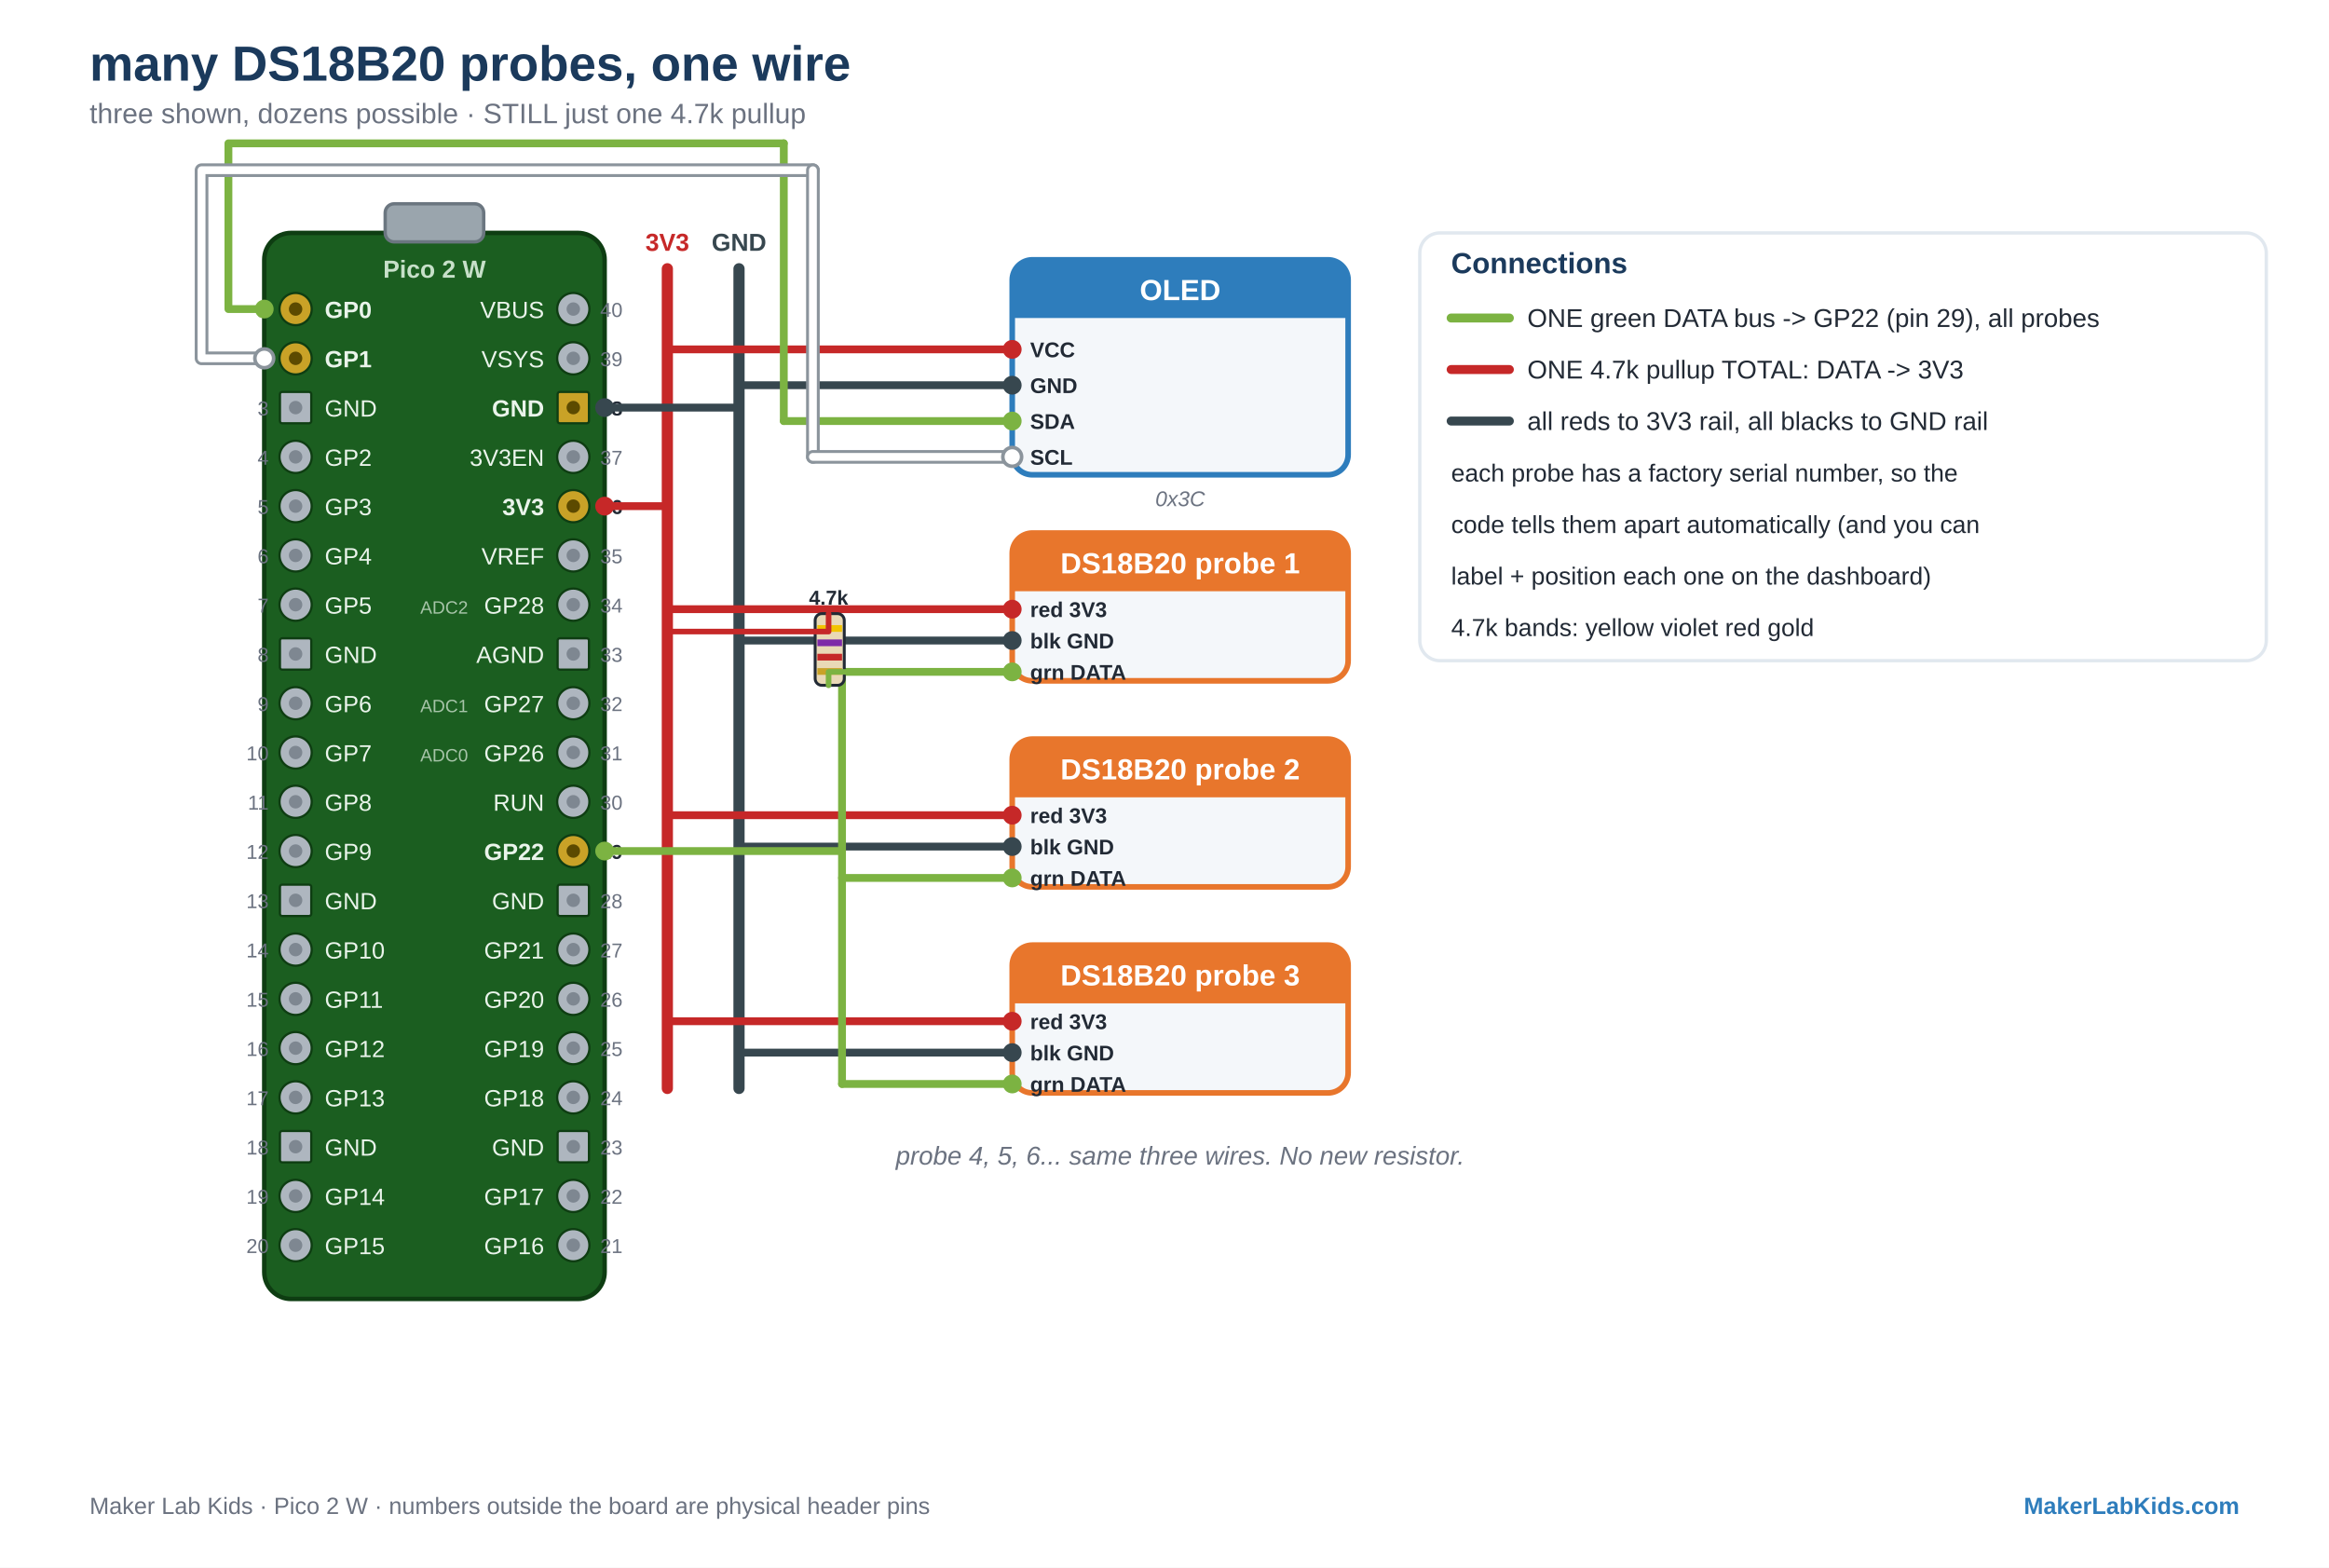
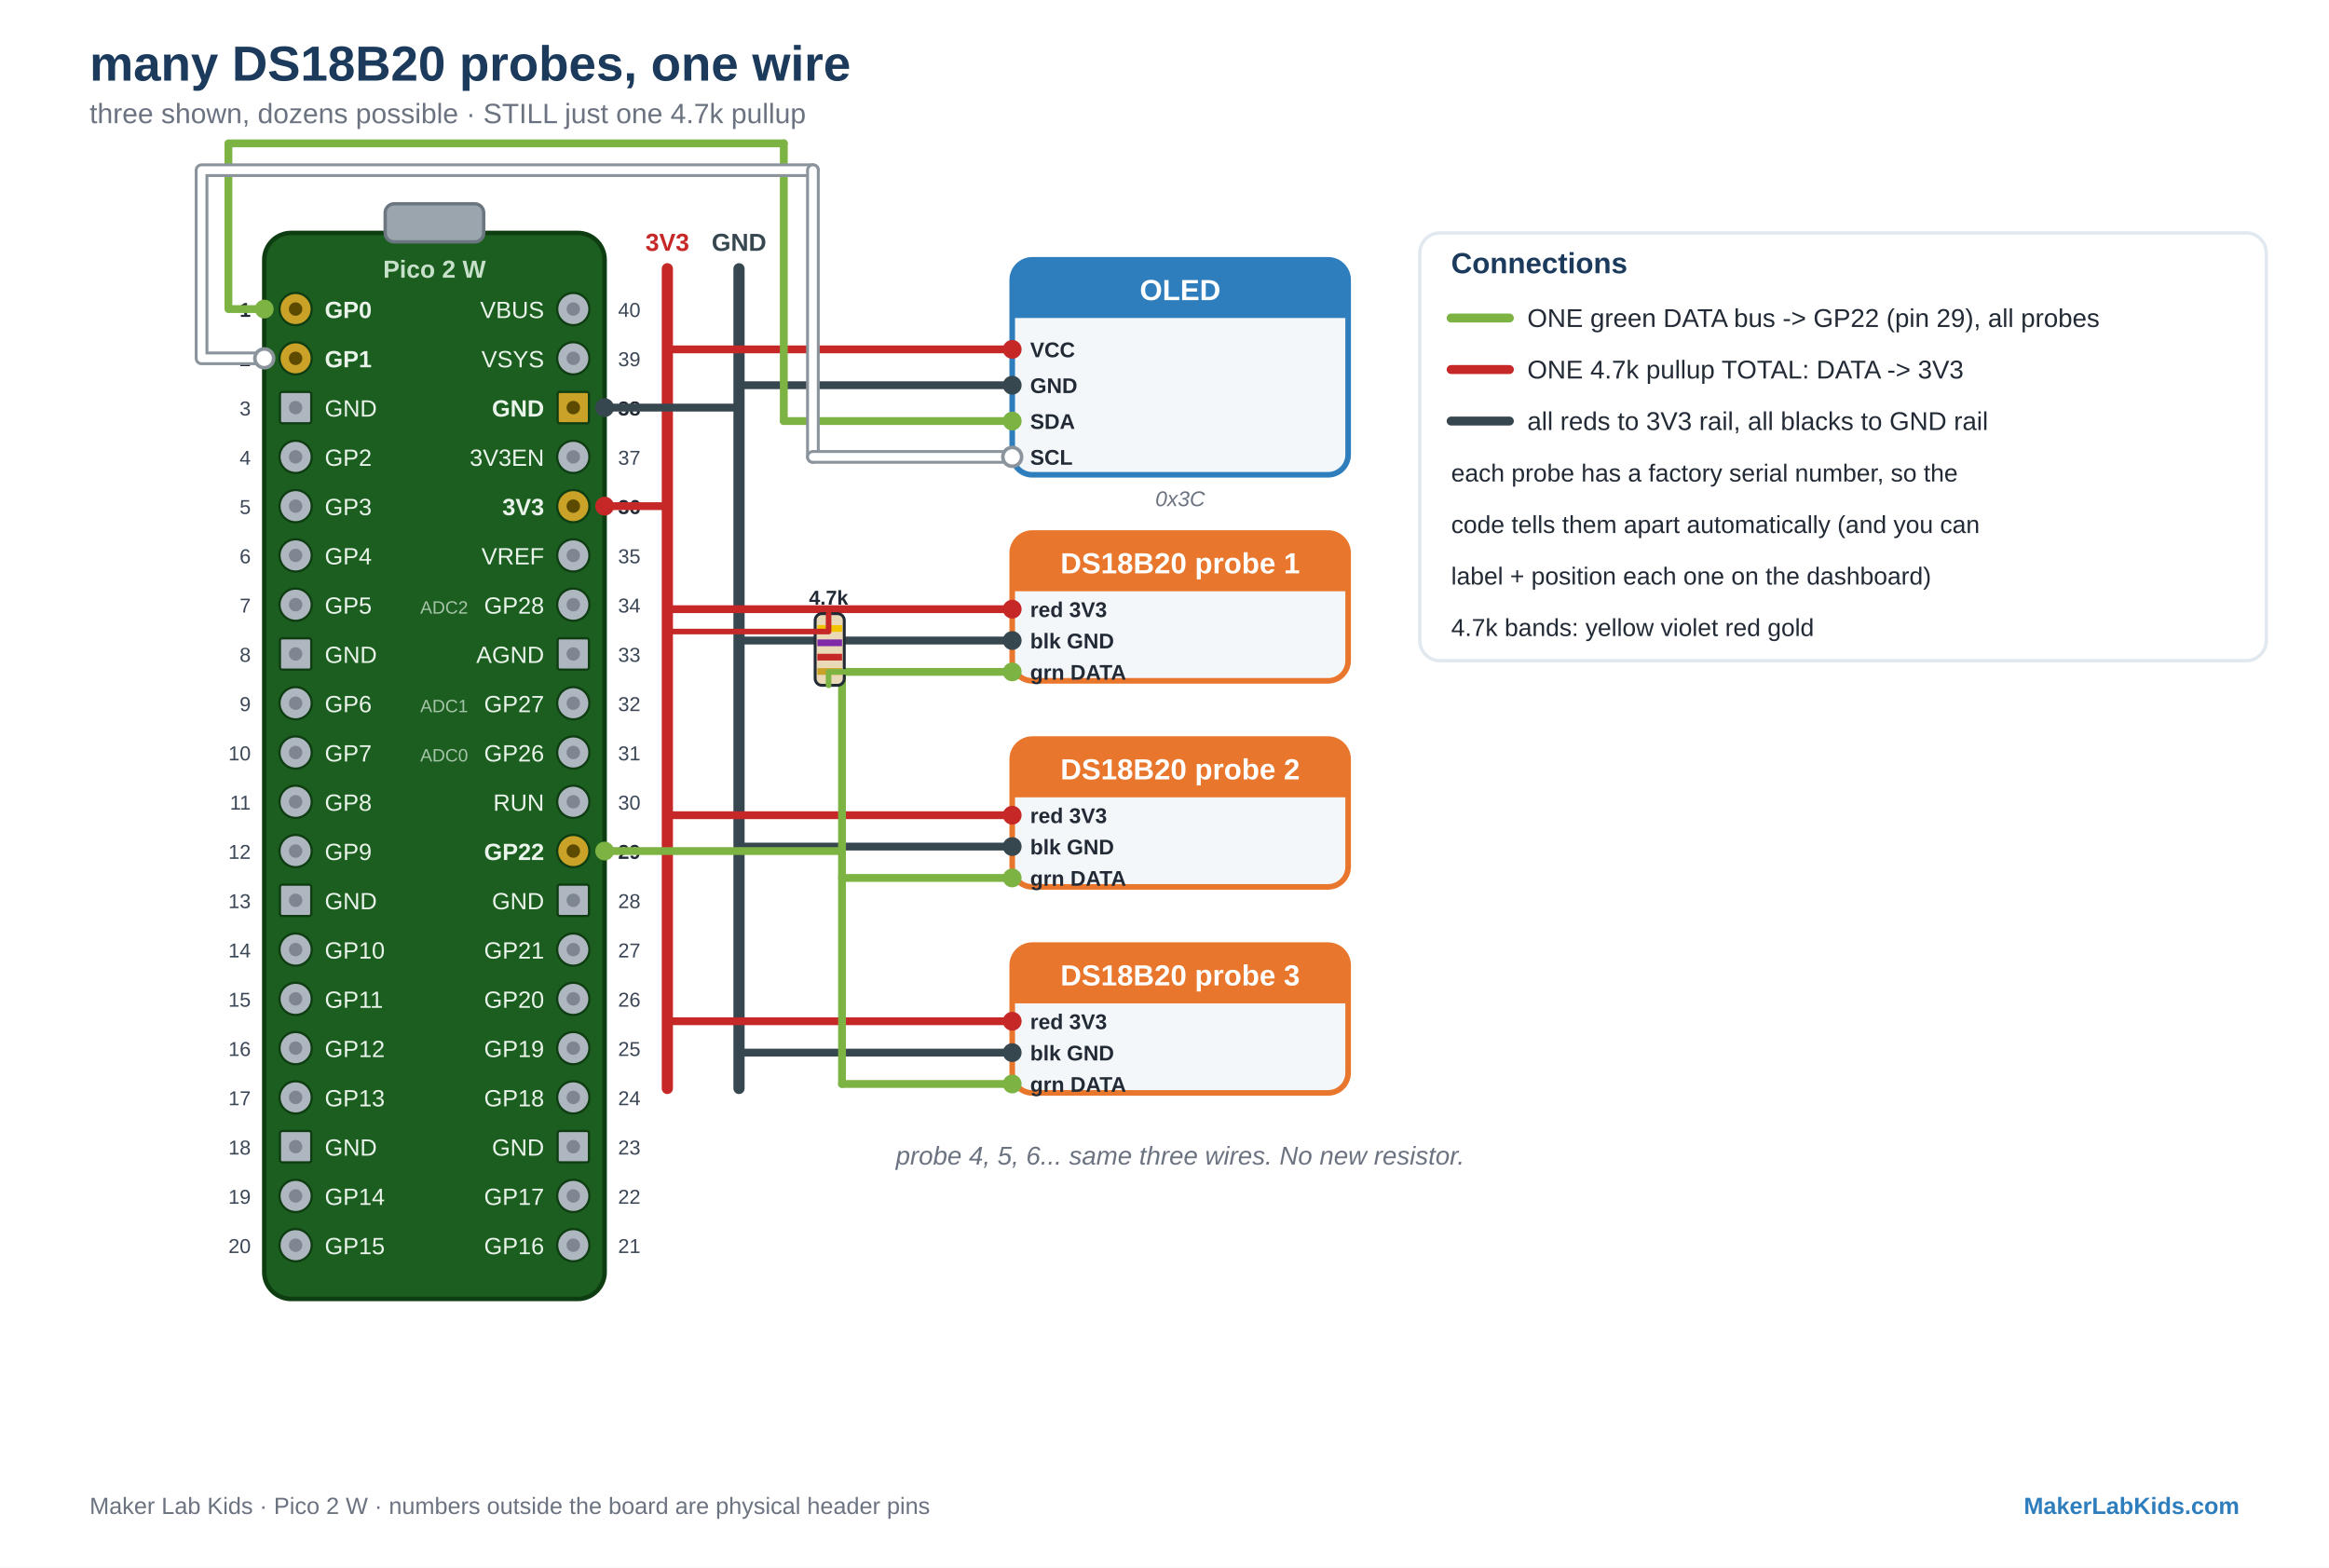
<svg xmlns="http://www.w3.org/2000/svg" viewBox="0 0 1040 700" font-family="Arial, Helvetica, sans-serif">
  <rect width="1040" height="700" fill="#FFFFFF" />
  <text x="40" y="36" font-family="Arial, Helvetica, sans-serif" font-size="22" fill="#1B3A5C" text-anchor="start" font-weight="bold">many DS18B20 probes, one wire</text>
  <text x="40" y="55" font-family="Arial, Helvetica, sans-serif" font-size="12.5" fill="#6B7280" text-anchor="start">three shown, dozens possible  ·  STILL just one 4.7k pullup</text>
  <rect x="118" y="104" width="152" height="476" rx="12" fill="#1B5E20" stroke="#0E3D12" stroke-width="2" />
  <rect x="172" y="91" width="44" height="17" rx="4" fill="#9AA5AD" stroke="#6B7680" stroke-width="1.5" />
  <text x="194" y="124" font-family="Arial, Helvetica, sans-serif" font-size="11" fill="#C7E0C9" text-anchor="middle" font-weight="bold">Pico 2 W</text>
  <circle cx="132" cy="138" r="7.2" fill="#C9A227" stroke="#0E3D12" stroke-width="1" />
  <circle cx="132" cy="138" r="3" fill="#5C4A00" />
  <text x="145" y="142" font-family="Arial, Helvetica, sans-serif" font-size="10.5" fill="#EAF4EB" text-anchor="start" font-weight="bold">GP0</text>
-   <text x="120" y="141.5" font-family="Arial, Helvetica, sans-serif" font-size="9" fill="#222A35" text-anchor="end" font-weight="bold">1</text>
+   <text x="112" y="141.5" font-family="Arial, Helvetica, sans-serif" font-size="9" fill="#222A35" text-anchor="end" font-weight="bold" stroke="#FFFFFF" stroke-width="2.6" paint-order="stroke" stroke-linejoin="round">1</text>
  <circle cx="132" cy="160" r="7.2" fill="#C9A227" stroke="#0E3D12" stroke-width="1" />
  <circle cx="132" cy="160" r="3" fill="#5C4A00" />
  <text x="145" y="164" font-family="Arial, Helvetica, sans-serif" font-size="10.5" fill="#EAF4EB" text-anchor="start" font-weight="bold">GP1</text>
-   <text x="120" y="163.5" font-family="Arial, Helvetica, sans-serif" font-size="9" fill="#222A35" text-anchor="end" font-weight="bold">2</text>
+   <text x="112" y="163.5" font-family="Arial, Helvetica, sans-serif" font-size="9" fill="#222A35" text-anchor="end" font-weight="bold" stroke="#FFFFFF" stroke-width="2.6" paint-order="stroke" stroke-linejoin="round">2</text>
  <rect x="125" y="175" width="14" height="14" rx="1" fill="#AEB6BF" stroke="#0E3D12" stroke-width="1" />
  <circle cx="132" cy="182" r="3" fill="#7E8791" />
  <text x="145" y="186" font-family="Arial, Helvetica, sans-serif" font-size="10.5" fill="#EAF4EB" text-anchor="start">GND</text>
-   <text x="120" y="185.5" font-family="Arial, Helvetica, sans-serif" font-size="9" fill="#6B7280" text-anchor="end">3</text>
+   <text x="112" y="185.5" font-family="Arial, Helvetica, sans-serif" font-size="9" fill="#3B4756" text-anchor="end" stroke="#FFFFFF" stroke-width="2.6" paint-order="stroke" stroke-linejoin="round">3</text>
  <circle cx="132" cy="204" r="7.2" fill="#AEB6BF" stroke="#0E3D12" stroke-width="1" />
  <circle cx="132" cy="204" r="3" fill="#7E8791" />
  <text x="145" y="208" font-family="Arial, Helvetica, sans-serif" font-size="10.5" fill="#EAF4EB" text-anchor="start">GP2</text>
-   <text x="120" y="207.5" font-family="Arial, Helvetica, sans-serif" font-size="9" fill="#6B7280" text-anchor="end">4</text>
+   <text x="112" y="207.5" font-family="Arial, Helvetica, sans-serif" font-size="9" fill="#3B4756" text-anchor="end" stroke="#FFFFFF" stroke-width="2.6" paint-order="stroke" stroke-linejoin="round">4</text>
  <circle cx="132" cy="226" r="7.2" fill="#AEB6BF" stroke="#0E3D12" stroke-width="1" />
  <circle cx="132" cy="226" r="3" fill="#7E8791" />
  <text x="145" y="230" font-family="Arial, Helvetica, sans-serif" font-size="10.5" fill="#EAF4EB" text-anchor="start">GP3</text>
-   <text x="120" y="229.5" font-family="Arial, Helvetica, sans-serif" font-size="9" fill="#6B7280" text-anchor="end">5</text>
+   <text x="112" y="229.5" font-family="Arial, Helvetica, sans-serif" font-size="9" fill="#3B4756" text-anchor="end" stroke="#FFFFFF" stroke-width="2.6" paint-order="stroke" stroke-linejoin="round">5</text>
  <circle cx="132" cy="248" r="7.2" fill="#AEB6BF" stroke="#0E3D12" stroke-width="1" />
  <circle cx="132" cy="248" r="3" fill="#7E8791" />
  <text x="145" y="252" font-family="Arial, Helvetica, sans-serif" font-size="10.5" fill="#EAF4EB" text-anchor="start">GP4</text>
-   <text x="120" y="251.5" font-family="Arial, Helvetica, sans-serif" font-size="9" fill="#6B7280" text-anchor="end">6</text>
+   <text x="112" y="251.5" font-family="Arial, Helvetica, sans-serif" font-size="9" fill="#3B4756" text-anchor="end" stroke="#FFFFFF" stroke-width="2.6" paint-order="stroke" stroke-linejoin="round">6</text>
  <circle cx="132" cy="270" r="7.2" fill="#AEB6BF" stroke="#0E3D12" stroke-width="1" />
  <circle cx="132" cy="270" r="3" fill="#7E8791" />
  <text x="145" y="274" font-family="Arial, Helvetica, sans-serif" font-size="10.5" fill="#EAF4EB" text-anchor="start">GP5</text>
-   <text x="120" y="273.5" font-family="Arial, Helvetica, sans-serif" font-size="9" fill="#6B7280" text-anchor="end">7</text>
+   <text x="112" y="273.5" font-family="Arial, Helvetica, sans-serif" font-size="9" fill="#3B4756" text-anchor="end" stroke="#FFFFFF" stroke-width="2.6" paint-order="stroke" stroke-linejoin="round">7</text>
  <rect x="125" y="285" width="14" height="14" rx="1" fill="#AEB6BF" stroke="#0E3D12" stroke-width="1" />
  <circle cx="132" cy="292" r="3" fill="#7E8791" />
  <text x="145" y="296" font-family="Arial, Helvetica, sans-serif" font-size="10.5" fill="#EAF4EB" text-anchor="start">GND</text>
-   <text x="120" y="295.5" font-family="Arial, Helvetica, sans-serif" font-size="9" fill="#6B7280" text-anchor="end">8</text>
+   <text x="112" y="295.5" font-family="Arial, Helvetica, sans-serif" font-size="9" fill="#3B4756" text-anchor="end" stroke="#FFFFFF" stroke-width="2.6" paint-order="stroke" stroke-linejoin="round">8</text>
  <circle cx="132" cy="314" r="7.2" fill="#AEB6BF" stroke="#0E3D12" stroke-width="1" />
  <circle cx="132" cy="314" r="3" fill="#7E8791" />
  <text x="145" y="318" font-family="Arial, Helvetica, sans-serif" font-size="10.5" fill="#EAF4EB" text-anchor="start">GP6</text>
-   <text x="120" y="317.5" font-family="Arial, Helvetica, sans-serif" font-size="9" fill="#6B7280" text-anchor="end">9</text>
+   <text x="112" y="317.5" font-family="Arial, Helvetica, sans-serif" font-size="9" fill="#3B4756" text-anchor="end" stroke="#FFFFFF" stroke-width="2.6" paint-order="stroke" stroke-linejoin="round">9</text>
  <circle cx="132" cy="336" r="7.2" fill="#AEB6BF" stroke="#0E3D12" stroke-width="1" />
  <circle cx="132" cy="336" r="3" fill="#7E8791" />
  <text x="145" y="340" font-family="Arial, Helvetica, sans-serif" font-size="10.5" fill="#EAF4EB" text-anchor="start">GP7</text>
-   <text x="120" y="339.5" font-family="Arial, Helvetica, sans-serif" font-size="9" fill="#6B7280" text-anchor="end">10</text>
+   <text x="112" y="339.5" font-family="Arial, Helvetica, sans-serif" font-size="9" fill="#3B4756" text-anchor="end" stroke="#FFFFFF" stroke-width="2.6" paint-order="stroke" stroke-linejoin="round">10</text>
  <circle cx="132" cy="358" r="7.2" fill="#AEB6BF" stroke="#0E3D12" stroke-width="1" />
  <circle cx="132" cy="358" r="3" fill="#7E8791" />
  <text x="145" y="362" font-family="Arial, Helvetica, sans-serif" font-size="10.5" fill="#EAF4EB" text-anchor="start">GP8</text>
-   <text x="120" y="361.5" font-family="Arial, Helvetica, sans-serif" font-size="9" fill="#6B7280" text-anchor="end">11</text>
+   <text x="112" y="361.5" font-family="Arial, Helvetica, sans-serif" font-size="9" fill="#3B4756" text-anchor="end" stroke="#FFFFFF" stroke-width="2.6" paint-order="stroke" stroke-linejoin="round">11</text>
  <circle cx="132" cy="380" r="7.2" fill="#AEB6BF" stroke="#0E3D12" stroke-width="1" />
  <circle cx="132" cy="380" r="3" fill="#7E8791" />
  <text x="145" y="384" font-family="Arial, Helvetica, sans-serif" font-size="10.5" fill="#EAF4EB" text-anchor="start">GP9</text>
-   <text x="120" y="383.5" font-family="Arial, Helvetica, sans-serif" font-size="9" fill="#6B7280" text-anchor="end">12</text>
+   <text x="112" y="383.5" font-family="Arial, Helvetica, sans-serif" font-size="9" fill="#3B4756" text-anchor="end" stroke="#FFFFFF" stroke-width="2.6" paint-order="stroke" stroke-linejoin="round">12</text>
  <rect x="125" y="395" width="14" height="14" rx="1" fill="#AEB6BF" stroke="#0E3D12" stroke-width="1" />
  <circle cx="132" cy="402" r="3" fill="#7E8791" />
  <text x="145" y="406" font-family="Arial, Helvetica, sans-serif" font-size="10.5" fill="#EAF4EB" text-anchor="start">GND</text>
-   <text x="120" y="405.5" font-family="Arial, Helvetica, sans-serif" font-size="9" fill="#6B7280" text-anchor="end">13</text>
+   <text x="112" y="405.5" font-family="Arial, Helvetica, sans-serif" font-size="9" fill="#3B4756" text-anchor="end" stroke="#FFFFFF" stroke-width="2.6" paint-order="stroke" stroke-linejoin="round">13</text>
  <circle cx="132" cy="424" r="7.2" fill="#AEB6BF" stroke="#0E3D12" stroke-width="1" />
  <circle cx="132" cy="424" r="3" fill="#7E8791" />
  <text x="145" y="428" font-family="Arial, Helvetica, sans-serif" font-size="10.5" fill="#EAF4EB" text-anchor="start">GP10</text>
-   <text x="120" y="427.5" font-family="Arial, Helvetica, sans-serif" font-size="9" fill="#6B7280" text-anchor="end">14</text>
+   <text x="112" y="427.5" font-family="Arial, Helvetica, sans-serif" font-size="9" fill="#3B4756" text-anchor="end" stroke="#FFFFFF" stroke-width="2.6" paint-order="stroke" stroke-linejoin="round">14</text>
  <circle cx="132" cy="446" r="7.2" fill="#AEB6BF" stroke="#0E3D12" stroke-width="1" />
  <circle cx="132" cy="446" r="3" fill="#7E8791" />
  <text x="145" y="450" font-family="Arial, Helvetica, sans-serif" font-size="10.5" fill="#EAF4EB" text-anchor="start">GP11</text>
-   <text x="120" y="449.5" font-family="Arial, Helvetica, sans-serif" font-size="9" fill="#6B7280" text-anchor="end">15</text>
+   <text x="112" y="449.5" font-family="Arial, Helvetica, sans-serif" font-size="9" fill="#3B4756" text-anchor="end" stroke="#FFFFFF" stroke-width="2.6" paint-order="stroke" stroke-linejoin="round">15</text>
  <circle cx="132" cy="468" r="7.2" fill="#AEB6BF" stroke="#0E3D12" stroke-width="1" />
  <circle cx="132" cy="468" r="3" fill="#7E8791" />
  <text x="145" y="472" font-family="Arial, Helvetica, sans-serif" font-size="10.5" fill="#EAF4EB" text-anchor="start">GP12</text>
-   <text x="120" y="471.5" font-family="Arial, Helvetica, sans-serif" font-size="9" fill="#6B7280" text-anchor="end">16</text>
+   <text x="112" y="471.5" font-family="Arial, Helvetica, sans-serif" font-size="9" fill="#3B4756" text-anchor="end" stroke="#FFFFFF" stroke-width="2.6" paint-order="stroke" stroke-linejoin="round">16</text>
  <circle cx="132" cy="490" r="7.2" fill="#AEB6BF" stroke="#0E3D12" stroke-width="1" />
  <circle cx="132" cy="490" r="3" fill="#7E8791" />
  <text x="145" y="494" font-family="Arial, Helvetica, sans-serif" font-size="10.5" fill="#EAF4EB" text-anchor="start">GP13</text>
-   <text x="120" y="493.5" font-family="Arial, Helvetica, sans-serif" font-size="9" fill="#6B7280" text-anchor="end">17</text>
+   <text x="112" y="493.5" font-family="Arial, Helvetica, sans-serif" font-size="9" fill="#3B4756" text-anchor="end" stroke="#FFFFFF" stroke-width="2.6" paint-order="stroke" stroke-linejoin="round">17</text>
  <rect x="125" y="505" width="14" height="14" rx="1" fill="#AEB6BF" stroke="#0E3D12" stroke-width="1" />
  <circle cx="132" cy="512" r="3" fill="#7E8791" />
  <text x="145" y="516" font-family="Arial, Helvetica, sans-serif" font-size="10.5" fill="#EAF4EB" text-anchor="start">GND</text>
-   <text x="120" y="515.5" font-family="Arial, Helvetica, sans-serif" font-size="9" fill="#6B7280" text-anchor="end">18</text>
+   <text x="112" y="515.5" font-family="Arial, Helvetica, sans-serif" font-size="9" fill="#3B4756" text-anchor="end" stroke="#FFFFFF" stroke-width="2.6" paint-order="stroke" stroke-linejoin="round">18</text>
  <circle cx="132" cy="534" r="7.2" fill="#AEB6BF" stroke="#0E3D12" stroke-width="1" />
  <circle cx="132" cy="534" r="3" fill="#7E8791" />
  <text x="145" y="538" font-family="Arial, Helvetica, sans-serif" font-size="10.5" fill="#EAF4EB" text-anchor="start">GP14</text>
-   <text x="120" y="537.5" font-family="Arial, Helvetica, sans-serif" font-size="9" fill="#6B7280" text-anchor="end">19</text>
+   <text x="112" y="537.5" font-family="Arial, Helvetica, sans-serif" font-size="9" fill="#3B4756" text-anchor="end" stroke="#FFFFFF" stroke-width="2.6" paint-order="stroke" stroke-linejoin="round">19</text>
  <circle cx="132" cy="556" r="7.2" fill="#AEB6BF" stroke="#0E3D12" stroke-width="1" />
  <circle cx="132" cy="556" r="3" fill="#7E8791" />
  <text x="145" y="560" font-family="Arial, Helvetica, sans-serif" font-size="10.5" fill="#EAF4EB" text-anchor="start">GP15</text>
-   <text x="120" y="559.5" font-family="Arial, Helvetica, sans-serif" font-size="9" fill="#6B7280" text-anchor="end">20</text>
+   <text x="112" y="559.5" font-family="Arial, Helvetica, sans-serif" font-size="9" fill="#3B4756" text-anchor="end" stroke="#FFFFFF" stroke-width="2.6" paint-order="stroke" stroke-linejoin="round">20</text>
  <circle cx="256" cy="556" r="7.2" fill="#AEB6BF" stroke="#0E3D12" stroke-width="1" />
  <circle cx="256" cy="556" r="3" fill="#7E8791" />
  <text x="243" y="560" font-family="Arial, Helvetica, sans-serif" font-size="10.5" fill="#EAF4EB" text-anchor="end">GP16</text>
-   <text x="268" y="559.5" font-family="Arial, Helvetica, sans-serif" font-size="9" fill="#6B7280" text-anchor="start">21</text>
+   <text x="276" y="559.5" font-family="Arial, Helvetica, sans-serif" font-size="9" fill="#3B4756" text-anchor="start" stroke="#FFFFFF" stroke-width="2.6" paint-order="stroke" stroke-linejoin="round">21</text>
  <circle cx="256" cy="534" r="7.2" fill="#AEB6BF" stroke="#0E3D12" stroke-width="1" />
  <circle cx="256" cy="534" r="3" fill="#7E8791" />
  <text x="243" y="538" font-family="Arial, Helvetica, sans-serif" font-size="10.5" fill="#EAF4EB" text-anchor="end">GP17</text>
-   <text x="268" y="537.5" font-family="Arial, Helvetica, sans-serif" font-size="9" fill="#6B7280" text-anchor="start">22</text>
+   <text x="276" y="537.5" font-family="Arial, Helvetica, sans-serif" font-size="9" fill="#3B4756" text-anchor="start" stroke="#FFFFFF" stroke-width="2.6" paint-order="stroke" stroke-linejoin="round">22</text>
  <rect x="249" y="505" width="14" height="14" rx="1" fill="#AEB6BF" stroke="#0E3D12" stroke-width="1" />
  <circle cx="256" cy="512" r="3" fill="#7E8791" />
  <text x="243" y="516" font-family="Arial, Helvetica, sans-serif" font-size="10.5" fill="#EAF4EB" text-anchor="end">GND</text>
-   <text x="268" y="515.5" font-family="Arial, Helvetica, sans-serif" font-size="9" fill="#6B7280" text-anchor="start">23</text>
+   <text x="276" y="515.5" font-family="Arial, Helvetica, sans-serif" font-size="9" fill="#3B4756" text-anchor="start" stroke="#FFFFFF" stroke-width="2.6" paint-order="stroke" stroke-linejoin="round">23</text>
  <circle cx="256" cy="490" r="7.2" fill="#AEB6BF" stroke="#0E3D12" stroke-width="1" />
  <circle cx="256" cy="490" r="3" fill="#7E8791" />
  <text x="243" y="494" font-family="Arial, Helvetica, sans-serif" font-size="10.5" fill="#EAF4EB" text-anchor="end">GP18</text>
-   <text x="268" y="493.5" font-family="Arial, Helvetica, sans-serif" font-size="9" fill="#6B7280" text-anchor="start">24</text>
+   <text x="276" y="493.5" font-family="Arial, Helvetica, sans-serif" font-size="9" fill="#3B4756" text-anchor="start" stroke="#FFFFFF" stroke-width="2.6" paint-order="stroke" stroke-linejoin="round">24</text>
  <circle cx="256" cy="468" r="7.2" fill="#AEB6BF" stroke="#0E3D12" stroke-width="1" />
  <circle cx="256" cy="468" r="3" fill="#7E8791" />
  <text x="243" y="472" font-family="Arial, Helvetica, sans-serif" font-size="10.5" fill="#EAF4EB" text-anchor="end">GP19</text>
-   <text x="268" y="471.5" font-family="Arial, Helvetica, sans-serif" font-size="9" fill="#6B7280" text-anchor="start">25</text>
+   <text x="276" y="471.5" font-family="Arial, Helvetica, sans-serif" font-size="9" fill="#3B4756" text-anchor="start" stroke="#FFFFFF" stroke-width="2.6" paint-order="stroke" stroke-linejoin="round">25</text>
  <circle cx="256" cy="446" r="7.2" fill="#AEB6BF" stroke="#0E3D12" stroke-width="1" />
  <circle cx="256" cy="446" r="3" fill="#7E8791" />
  <text x="243" y="450" font-family="Arial, Helvetica, sans-serif" font-size="10.5" fill="#EAF4EB" text-anchor="end">GP20</text>
-   <text x="268" y="449.5" font-family="Arial, Helvetica, sans-serif" font-size="9" fill="#6B7280" text-anchor="start">26</text>
+   <text x="276" y="449.5" font-family="Arial, Helvetica, sans-serif" font-size="9" fill="#3B4756" text-anchor="start" stroke="#FFFFFF" stroke-width="2.6" paint-order="stroke" stroke-linejoin="round">26</text>
  <circle cx="256" cy="424" r="7.2" fill="#AEB6BF" stroke="#0E3D12" stroke-width="1" />
  <circle cx="256" cy="424" r="3" fill="#7E8791" />
  <text x="243" y="428" font-family="Arial, Helvetica, sans-serif" font-size="10.5" fill="#EAF4EB" text-anchor="end">GP21</text>
-   <text x="268" y="427.5" font-family="Arial, Helvetica, sans-serif" font-size="9" fill="#6B7280" text-anchor="start">27</text>
+   <text x="276" y="427.5" font-family="Arial, Helvetica, sans-serif" font-size="9" fill="#3B4756" text-anchor="start" stroke="#FFFFFF" stroke-width="2.6" paint-order="stroke" stroke-linejoin="round">27</text>
  <rect x="249" y="395" width="14" height="14" rx="1" fill="#AEB6BF" stroke="#0E3D12" stroke-width="1" />
  <circle cx="256" cy="402" r="3" fill="#7E8791" />
  <text x="243" y="406" font-family="Arial, Helvetica, sans-serif" font-size="10.5" fill="#EAF4EB" text-anchor="end">GND</text>
-   <text x="268" y="405.5" font-family="Arial, Helvetica, sans-serif" font-size="9" fill="#6B7280" text-anchor="start">28</text>
+   <text x="276" y="405.5" font-family="Arial, Helvetica, sans-serif" font-size="9" fill="#3B4756" text-anchor="start" stroke="#FFFFFF" stroke-width="2.6" paint-order="stroke" stroke-linejoin="round">28</text>
  <circle cx="256" cy="380" r="7.2" fill="#C9A227" stroke="#0E3D12" stroke-width="1" />
  <circle cx="256" cy="380" r="3" fill="#5C4A00" />
  <text x="243" y="384" font-family="Arial, Helvetica, sans-serif" font-size="10.5" fill="#EAF4EB" text-anchor="end" font-weight="bold">GP22</text>
-   <text x="268" y="383.5" font-family="Arial, Helvetica, sans-serif" font-size="9" fill="#222A35" text-anchor="start" font-weight="bold">29</text>
+   <text x="276" y="383.5" font-family="Arial, Helvetica, sans-serif" font-size="9" fill="#222A35" text-anchor="start" font-weight="bold" stroke="#FFFFFF" stroke-width="2.6" paint-order="stroke" stroke-linejoin="round">29</text>
  <circle cx="256" cy="358" r="7.2" fill="#AEB6BF" stroke="#0E3D12" stroke-width="1" />
  <circle cx="256" cy="358" r="3" fill="#7E8791" />
  <text x="243" y="362" font-family="Arial, Helvetica, sans-serif" font-size="10.5" fill="#EAF4EB" text-anchor="end">RUN</text>
-   <text x="268" y="361.5" font-family="Arial, Helvetica, sans-serif" font-size="9" fill="#6B7280" text-anchor="start">30</text>
+   <text x="276" y="361.5" font-family="Arial, Helvetica, sans-serif" font-size="9" fill="#3B4756" text-anchor="start" stroke="#FFFFFF" stroke-width="2.6" paint-order="stroke" stroke-linejoin="round">30</text>
  <circle cx="256" cy="336" r="7.2" fill="#AEB6BF" stroke="#0E3D12" stroke-width="1" />
  <circle cx="256" cy="336" r="3" fill="#7E8791" />
  <text x="243" y="340" font-family="Arial, Helvetica, sans-serif" font-size="10.5" fill="#EAF4EB" text-anchor="end">GP26</text>
  <text x="209" y="340" font-family="Arial, Helvetica, sans-serif" font-size="8" fill="#A6C4A8" text-anchor="end">ADC0</text>
-   <text x="268" y="339.5" font-family="Arial, Helvetica, sans-serif" font-size="9" fill="#6B7280" text-anchor="start">31</text>
+   <text x="276" y="339.5" font-family="Arial, Helvetica, sans-serif" font-size="9" fill="#3B4756" text-anchor="start" stroke="#FFFFFF" stroke-width="2.6" paint-order="stroke" stroke-linejoin="round">31</text>
  <circle cx="256" cy="314" r="7.2" fill="#AEB6BF" stroke="#0E3D12" stroke-width="1" />
  <circle cx="256" cy="314" r="3" fill="#7E8791" />
  <text x="243" y="318" font-family="Arial, Helvetica, sans-serif" font-size="10.5" fill="#EAF4EB" text-anchor="end">GP27</text>
  <text x="209" y="318" font-family="Arial, Helvetica, sans-serif" font-size="8" fill="#A6C4A8" text-anchor="end">ADC1</text>
-   <text x="268" y="317.5" font-family="Arial, Helvetica, sans-serif" font-size="9" fill="#6B7280" text-anchor="start">32</text>
+   <text x="276" y="317.5" font-family="Arial, Helvetica, sans-serif" font-size="9" fill="#3B4756" text-anchor="start" stroke="#FFFFFF" stroke-width="2.6" paint-order="stroke" stroke-linejoin="round">32</text>
  <rect x="249" y="285" width="14" height="14" rx="1" fill="#AEB6BF" stroke="#0E3D12" stroke-width="1" />
  <circle cx="256" cy="292" r="3" fill="#7E8791" />
  <text x="243" y="296" font-family="Arial, Helvetica, sans-serif" font-size="10.5" fill="#EAF4EB" text-anchor="end">AGND</text>
-   <text x="268" y="295.5" font-family="Arial, Helvetica, sans-serif" font-size="9" fill="#6B7280" text-anchor="start">33</text>
+   <text x="276" y="295.5" font-family="Arial, Helvetica, sans-serif" font-size="9" fill="#3B4756" text-anchor="start" stroke="#FFFFFF" stroke-width="2.6" paint-order="stroke" stroke-linejoin="round">33</text>
  <circle cx="256" cy="270" r="7.2" fill="#AEB6BF" stroke="#0E3D12" stroke-width="1" />
  <circle cx="256" cy="270" r="3" fill="#7E8791" />
  <text x="243" y="274" font-family="Arial, Helvetica, sans-serif" font-size="10.5" fill="#EAF4EB" text-anchor="end">GP28</text>
  <text x="209" y="274" font-family="Arial, Helvetica, sans-serif" font-size="8" fill="#A6C4A8" text-anchor="end">ADC2</text>
-   <text x="268" y="273.5" font-family="Arial, Helvetica, sans-serif" font-size="9" fill="#6B7280" text-anchor="start">34</text>
+   <text x="276" y="273.5" font-family="Arial, Helvetica, sans-serif" font-size="9" fill="#3B4756" text-anchor="start" stroke="#FFFFFF" stroke-width="2.6" paint-order="stroke" stroke-linejoin="round">34</text>
  <circle cx="256" cy="248" r="7.2" fill="#AEB6BF" stroke="#0E3D12" stroke-width="1" />
  <circle cx="256" cy="248" r="3" fill="#7E8791" />
  <text x="243" y="252" font-family="Arial, Helvetica, sans-serif" font-size="10.5" fill="#EAF4EB" text-anchor="end">VREF</text>
-   <text x="268" y="251.5" font-family="Arial, Helvetica, sans-serif" font-size="9" fill="#6B7280" text-anchor="start">35</text>
+   <text x="276" y="251.5" font-family="Arial, Helvetica, sans-serif" font-size="9" fill="#3B4756" text-anchor="start" stroke="#FFFFFF" stroke-width="2.6" paint-order="stroke" stroke-linejoin="round">35</text>
  <circle cx="256" cy="226" r="7.2" fill="#C9A227" stroke="#0E3D12" stroke-width="1" />
  <circle cx="256" cy="226" r="3" fill="#5C4A00" />
  <text x="243" y="230" font-family="Arial, Helvetica, sans-serif" font-size="10.5" fill="#EAF4EB" text-anchor="end" font-weight="bold">3V3</text>
-   <text x="268" y="229.5" font-family="Arial, Helvetica, sans-serif" font-size="9" fill="#222A35" text-anchor="start" font-weight="bold">36</text>
+   <text x="276" y="229.5" font-family="Arial, Helvetica, sans-serif" font-size="9" fill="#222A35" text-anchor="start" font-weight="bold" stroke="#FFFFFF" stroke-width="2.6" paint-order="stroke" stroke-linejoin="round">36</text>
  <circle cx="256" cy="204" r="7.2" fill="#AEB6BF" stroke="#0E3D12" stroke-width="1" />
  <circle cx="256" cy="204" r="3" fill="#7E8791" />
  <text x="243" y="208" font-family="Arial, Helvetica, sans-serif" font-size="10.5" fill="#EAF4EB" text-anchor="end">3V3EN</text>
-   <text x="268" y="207.5" font-family="Arial, Helvetica, sans-serif" font-size="9" fill="#6B7280" text-anchor="start">37</text>
+   <text x="276" y="207.5" font-family="Arial, Helvetica, sans-serif" font-size="9" fill="#3B4756" text-anchor="start" stroke="#FFFFFF" stroke-width="2.6" paint-order="stroke" stroke-linejoin="round">37</text>
  <rect x="249" y="175" width="14" height="14" rx="1" fill="#C9A227" stroke="#0E3D12" stroke-width="1" />
  <circle cx="256" cy="182" r="3" fill="#5C4A00" />
  <text x="243" y="186" font-family="Arial, Helvetica, sans-serif" font-size="10.5" fill="#EAF4EB" text-anchor="end" font-weight="bold">GND</text>
-   <text x="268" y="185.5" font-family="Arial, Helvetica, sans-serif" font-size="9" fill="#222A35" text-anchor="start" font-weight="bold">38</text>
+   <text x="276" y="185.5" font-family="Arial, Helvetica, sans-serif" font-size="9" fill="#222A35" text-anchor="start" font-weight="bold" stroke="#FFFFFF" stroke-width="2.6" paint-order="stroke" stroke-linejoin="round">38</text>
  <circle cx="256" cy="160" r="7.2" fill="#AEB6BF" stroke="#0E3D12" stroke-width="1" />
  <circle cx="256" cy="160" r="3" fill="#7E8791" />
  <text x="243" y="164" font-family="Arial, Helvetica, sans-serif" font-size="10.5" fill="#EAF4EB" text-anchor="end">VSYS</text>
-   <text x="268" y="163.5" font-family="Arial, Helvetica, sans-serif" font-size="9" fill="#6B7280" text-anchor="start">39</text>
+   <text x="276" y="163.5" font-family="Arial, Helvetica, sans-serif" font-size="9" fill="#3B4756" text-anchor="start" stroke="#FFFFFF" stroke-width="2.6" paint-order="stroke" stroke-linejoin="round">39</text>
  <circle cx="256" cy="138" r="7.2" fill="#AEB6BF" stroke="#0E3D12" stroke-width="1" />
  <circle cx="256" cy="138" r="3" fill="#7E8791" />
  <text x="243" y="142" font-family="Arial, Helvetica, sans-serif" font-size="10.5" fill="#EAF4EB" text-anchor="end">VBUS</text>
-   <text x="268" y="141.5" font-family="Arial, Helvetica, sans-serif" font-size="9" fill="#6B7280" text-anchor="start">40</text>
+   <text x="276" y="141.5" font-family="Arial, Helvetica, sans-serif" font-size="9" fill="#3B4756" text-anchor="start" stroke="#FFFFFF" stroke-width="2.6" paint-order="stroke" stroke-linejoin="round">40</text>
  <path d="M298 120 L298 486" fill="none" stroke="#C62828" stroke-width="5" stroke-linejoin="round" stroke-linecap="round" />
  <path d="M330 120 L330 486" fill="none" stroke="#37474F" stroke-width="5" stroke-linejoin="round" stroke-linecap="round" />
  <text x="298" y="112" font-family="Arial, Helvetica, sans-serif" font-size="11" fill="#C62828" text-anchor="middle" font-weight="bold">3V3</text>
  <text x="330" y="112" font-family="Arial, Helvetica, sans-serif" font-size="11" fill="#37474F" text-anchor="middle" font-weight="bold">GND</text>
  <path d="M270 226 L298 226" fill="none" stroke="#C62828" stroke-width="3.5" stroke-linejoin="round" stroke-linecap="round" />
  <circle cx="270" cy="226" r="4.2" fill="#C62828" />
  <path d="M270 182 L330 182" fill="none" stroke="#37474F" stroke-width="3.5" stroke-linejoin="round" stroke-linecap="round" />
  <circle cx="270" cy="182" r="4.2" fill="#37474F" />
  <rect x="452" y="116" width="150" height="96" rx="9" fill="#F4F7FA" stroke="#2E7DBC" stroke-width="2.5" />
  <path d="M452 125 q0 -9 9 -9 h132 q9 0 9 9 v17 h-150 z" fill="#2E7DBC" />
  <text x="527" y="134" font-family="Arial, Helvetica, sans-serif" font-size="13" fill="#FFFFFF" text-anchor="middle" font-weight="bold">OLED</text>
  <text x="527" y="226" font-family="Arial, Helvetica, sans-serif" font-size="9.5" fill="#6B7280" text-anchor="middle" font-style="italic">0x3C</text>
  <text x="460" y="159.5" font-family="Arial, Helvetica, sans-serif" font-size="9.5" fill="#222A35" text-anchor="start" font-weight="bold">VCC</text>
  <text x="460" y="175.5" font-family="Arial, Helvetica, sans-serif" font-size="9.5" fill="#222A35" text-anchor="start" font-weight="bold">GND</text>
  <text x="460" y="191.5" font-family="Arial, Helvetica, sans-serif" font-size="9.5" fill="#222A35" text-anchor="start" font-weight="bold">SDA</text>
  <text x="460" y="207.5" font-family="Arial, Helvetica, sans-serif" font-size="9.5" fill="#222A35" text-anchor="start" font-weight="bold">SCL</text>
  <path d="M298 156 L452 156" fill="none" stroke="#C62828" stroke-width="3.5" stroke-linejoin="round" stroke-linecap="round" />
  <circle cx="452" cy="156" r="4.2" fill="#C62828" />
  <path d="M330 172 L452 172" fill="none" stroke="#37474F" stroke-width="3.5" stroke-linejoin="round" stroke-linecap="round" />
  <circle cx="452" cy="172" r="4.2" fill="#37474F" />
  <path d="M118 138 L102 138 L102 64 L350 64" fill="none" stroke="#7CB342" stroke-width="3.5" stroke-linejoin="round" stroke-linecap="round" />
  <circle cx="118" cy="138" r="4.2" fill="#7CB342" />
  <path d="M350 64 L350 188" fill="none" stroke="#7CB342" stroke-width="3.5" stroke-linejoin="round" stroke-linecap="round" />
  <path d="M350 188 L452 188" fill="none" stroke="#7CB342" stroke-width="3.5" stroke-linejoin="round" stroke-linecap="round" />
  <circle cx="452" cy="188" r="4.2" fill="#7CB342" />
  <path d="M118 160 L90 160 L90 76 L363 76" fill="none" stroke="#8B949C" stroke-width="6.1" stroke-linejoin="round" stroke-linecap="round" />
  <path d="M118 160 L90 160 L90 76 L363 76" fill="none" stroke="#FFFFFF" stroke-width="3.5" stroke-linejoin="round" stroke-linecap="round" />
  <circle cx="118" cy="160" r="4.2" fill="#FFFFFF" stroke="#8B949C" stroke-width="1.6" />
  <path d="M363 76 L363 204" fill="none" stroke="#8B949C" stroke-width="6.1" stroke-linejoin="round" stroke-linecap="round" />
  <path d="M363 76 L363 204" fill="none" stroke="#FFFFFF" stroke-width="3.5" stroke-linejoin="round" stroke-linecap="round" />
  <path d="M363 204 L452 204" fill="none" stroke="#8B949C" stroke-width="6.1" stroke-linejoin="round" stroke-linecap="round" />
  <path d="M363 204 L452 204" fill="none" stroke="#FFFFFF" stroke-width="3.5" stroke-linejoin="round" stroke-linecap="round" />
  <circle cx="452" cy="204" r="4.2" fill="#FFFFFF" stroke="#8B949C" stroke-width="1.6" />
  <rect x="452" y="238" width="150" height="66" rx="9" fill="#F4F7FA" stroke="#E8762C" stroke-width="2.5" />
  <path d="M452 247 q0 -9 9 -9 h132 q9 0 9 9 v17 h-150 z" fill="#E8762C" />
  <text x="527" y="256" font-family="Arial, Helvetica, sans-serif" font-size="13" fill="#FFFFFF" text-anchor="middle" font-weight="bold">DS18B20 probe 1</text>
  <text x="460" y="275.5" font-family="Arial, Helvetica, sans-serif" font-size="9.5" fill="#222A35" text-anchor="start" font-weight="bold">red 3V3</text>
  <text x="460" y="289.5" font-family="Arial, Helvetica, sans-serif" font-size="9.5" fill="#222A35" text-anchor="start" font-weight="bold">blk GND</text>
  <text x="460" y="303.5" font-family="Arial, Helvetica, sans-serif" font-size="9.5" fill="#222A35" text-anchor="start" font-weight="bold">grn DATA</text>
  <rect x="452" y="330" width="150" height="66" rx="9" fill="#F4F7FA" stroke="#E8762C" stroke-width="2.5" />
  <path d="M452 339 q0 -9 9 -9 h132 q9 0 9 9 v17 h-150 z" fill="#E8762C" />
  <text x="527" y="348" font-family="Arial, Helvetica, sans-serif" font-size="13" fill="#FFFFFF" text-anchor="middle" font-weight="bold">DS18B20 probe 2</text>
  <text x="460" y="367.5" font-family="Arial, Helvetica, sans-serif" font-size="9.5" fill="#222A35" text-anchor="start" font-weight="bold">red 3V3</text>
  <text x="460" y="381.5" font-family="Arial, Helvetica, sans-serif" font-size="9.5" fill="#222A35" text-anchor="start" font-weight="bold">blk GND</text>
  <text x="460" y="395.5" font-family="Arial, Helvetica, sans-serif" font-size="9.5" fill="#222A35" text-anchor="start" font-weight="bold">grn DATA</text>
  <rect x="452" y="422" width="150" height="66" rx="9" fill="#F4F7FA" stroke="#E8762C" stroke-width="2.5" />
  <path d="M452 431 q0 -9 9 -9 h132 q9 0 9 9 v17 h-150 z" fill="#E8762C" />
  <text x="527" y="440" font-family="Arial, Helvetica, sans-serif" font-size="13" fill="#FFFFFF" text-anchor="middle" font-weight="bold">DS18B20 probe 3</text>
  <text x="460" y="459.5" font-family="Arial, Helvetica, sans-serif" font-size="9.5" fill="#222A35" text-anchor="start" font-weight="bold">red 3V3</text>
  <text x="460" y="473.5" font-family="Arial, Helvetica, sans-serif" font-size="9.5" fill="#222A35" text-anchor="start" font-weight="bold">blk GND</text>
  <text x="460" y="487.5" font-family="Arial, Helvetica, sans-serif" font-size="9.5" fill="#222A35" text-anchor="start" font-weight="bold">grn DATA</text>
  <path d="M298 272 L452 272" fill="none" stroke="#C62828" stroke-width="3.5" stroke-linejoin="round" stroke-linecap="round" />
  <circle cx="452" cy="272" r="4.2" fill="#C62828" />
  <path d="M330 286 L452 286" fill="none" stroke="#37474F" stroke-width="3.5" stroke-linejoin="round" stroke-linecap="round" />
  <circle cx="452" cy="286" r="4.2" fill="#37474F" />
  <path d="M298 364 L452 364" fill="none" stroke="#C62828" stroke-width="3.5" stroke-linejoin="round" stroke-linecap="round" />
  <circle cx="452" cy="364" r="4.2" fill="#C62828" />
  <path d="M330 378 L452 378" fill="none" stroke="#37474F" stroke-width="3.5" stroke-linejoin="round" stroke-linecap="round" />
  <circle cx="452" cy="378" r="4.2" fill="#37474F" />
  <path d="M298 456 L452 456" fill="none" stroke="#C62828" stroke-width="3.5" stroke-linejoin="round" stroke-linecap="round" />
  <circle cx="452" cy="456" r="4.2" fill="#C62828" />
  <path d="M330 470 L452 470" fill="none" stroke="#37474F" stroke-width="3.5" stroke-linejoin="round" stroke-linecap="round" />
  <circle cx="452" cy="470" r="4.2" fill="#37474F" />
  <path d="M270 380 L376 380" fill="none" stroke="#7CB342" stroke-width="3.5" stroke-linejoin="round" stroke-linecap="round" />
  <circle cx="270" cy="380" r="4.2" fill="#7CB342" />
  <path d="M376 300 L376 484" fill="none" stroke="#7CB342" stroke-width="3.5" stroke-linejoin="round" stroke-linecap="round" />
  <path d="M376 300 L452 300" fill="none" stroke="#7CB342" stroke-width="3.5" stroke-linejoin="round" stroke-linecap="round" />
  <circle cx="452" cy="300" r="4.2" fill="#7CB342" />
  <path d="M376 392 L452 392" fill="none" stroke="#7CB342" stroke-width="3.5" stroke-linejoin="round" stroke-linecap="round" />
  <circle cx="452" cy="392" r="4.2" fill="#7CB342" />
  <path d="M376 484 L452 484" fill="none" stroke="#7CB342" stroke-width="3.5" stroke-linejoin="round" stroke-linecap="round" />
  <circle cx="452" cy="484" r="4.2" fill="#7CB342" />
  <rect x="364" y="274" width="13" height="32" rx="3" fill="#E9D9B6" stroke="#222A35" stroke-width="1.3" />
  <rect x="365" y="279.12" width="11" height="3" fill="#F2C400" />
  <rect x="365" y="285.52" width="11" height="3" fill="#7E2AA8" />
  <rect x="365" y="291.92" width="11" height="3" fill="#C62828" />
  <rect x="365" y="298.32" width="11" height="3" fill="#C9A227" />
  <text x="370" y="270" font-family="Arial, Helvetica, sans-serif" font-size="9" fill="#222A35" text-anchor="middle" font-weight="bold">4.7k</text>
  <path d="M298 282 L370 282 L370 274" fill="none" stroke="#C62828" stroke-width="2.5" stroke-linejoin="round" stroke-linecap="round" />
  <path d="M370 306 L370 300 L444 300" fill="none" stroke="#7CB342" stroke-width="2.5" stroke-linejoin="round" stroke-linecap="round" />
  <text x="527" y="520" font-family="Arial, Helvetica, sans-serif" font-size="11.5" fill="#6B7280" text-anchor="middle" font-style="italic">probe 4, 5, 6... same three wires. No new resistor.</text>
  <rect x="634" y="104" width="378" height="191" rx="9" fill="#FFFFFF" stroke="#E1E8EF" stroke-width="1.5" />
  <text x="648" y="122" font-family="Arial, Helvetica, sans-serif" font-size="13" fill="#1B3A5C" text-anchor="start" font-weight="bold">Connections</text>
  <line x1="648" y1="142" x2="674" y2="142" stroke="#7CB342" stroke-width="4" stroke-linecap="round" />
  <text x="682" y="146" font-family="Arial, Helvetica, sans-serif" font-size="11.5" fill="#222A35" text-anchor="start">ONE green DATA bus -&gt; GP22 (pin 29), all probes</text>
  <line x1="648" y1="165" x2="674" y2="165" stroke="#C62828" stroke-width="4" stroke-linecap="round" />
  <text x="682" y="169" font-family="Arial, Helvetica, sans-serif" font-size="11.5" fill="#222A35" text-anchor="start">ONE 4.7k pullup TOTAL: DATA -&gt; 3V3</text>
  <line x1="648" y1="188" x2="674" y2="188" stroke="#37474F" stroke-width="4" stroke-linecap="round" />
  <text x="682" y="192" font-family="Arial, Helvetica, sans-serif" font-size="11.5" fill="#222A35" text-anchor="start">all reds to 3V3 rail, all blacks to GND rail</text>
  <text x="648" y="215" font-family="Arial, Helvetica, sans-serif" font-size="11" fill="#222A35" text-anchor="start">each probe has a factory serial number, so the</text>
  <text x="648" y="238" font-family="Arial, Helvetica, sans-serif" font-size="11" fill="#222A35" text-anchor="start">code tells them apart automatically (and you can</text>
  <text x="648" y="261" font-family="Arial, Helvetica, sans-serif" font-size="11" fill="#222A35" text-anchor="start">label + position each one on the dashboard)</text>
  <text x="648" y="284" font-family="Arial, Helvetica, sans-serif" font-size="11" fill="#222A35" text-anchor="start">4.7k bands: yellow violet red gold</text>
  <text x="40" y="676" font-family="Arial, Helvetica, sans-serif" font-size="10.5" fill="#6B7280" text-anchor="start">Maker Lab Kids  ·  Pico 2 W  ·  numbers outside the board are physical header pins</text>
  <text x="1000" y="676" font-family="Arial, Helvetica, sans-serif" font-size="10.5" fill="#2E7DBC" text-anchor="end" font-weight="bold">MakerLabKids.com</text>
</svg>
